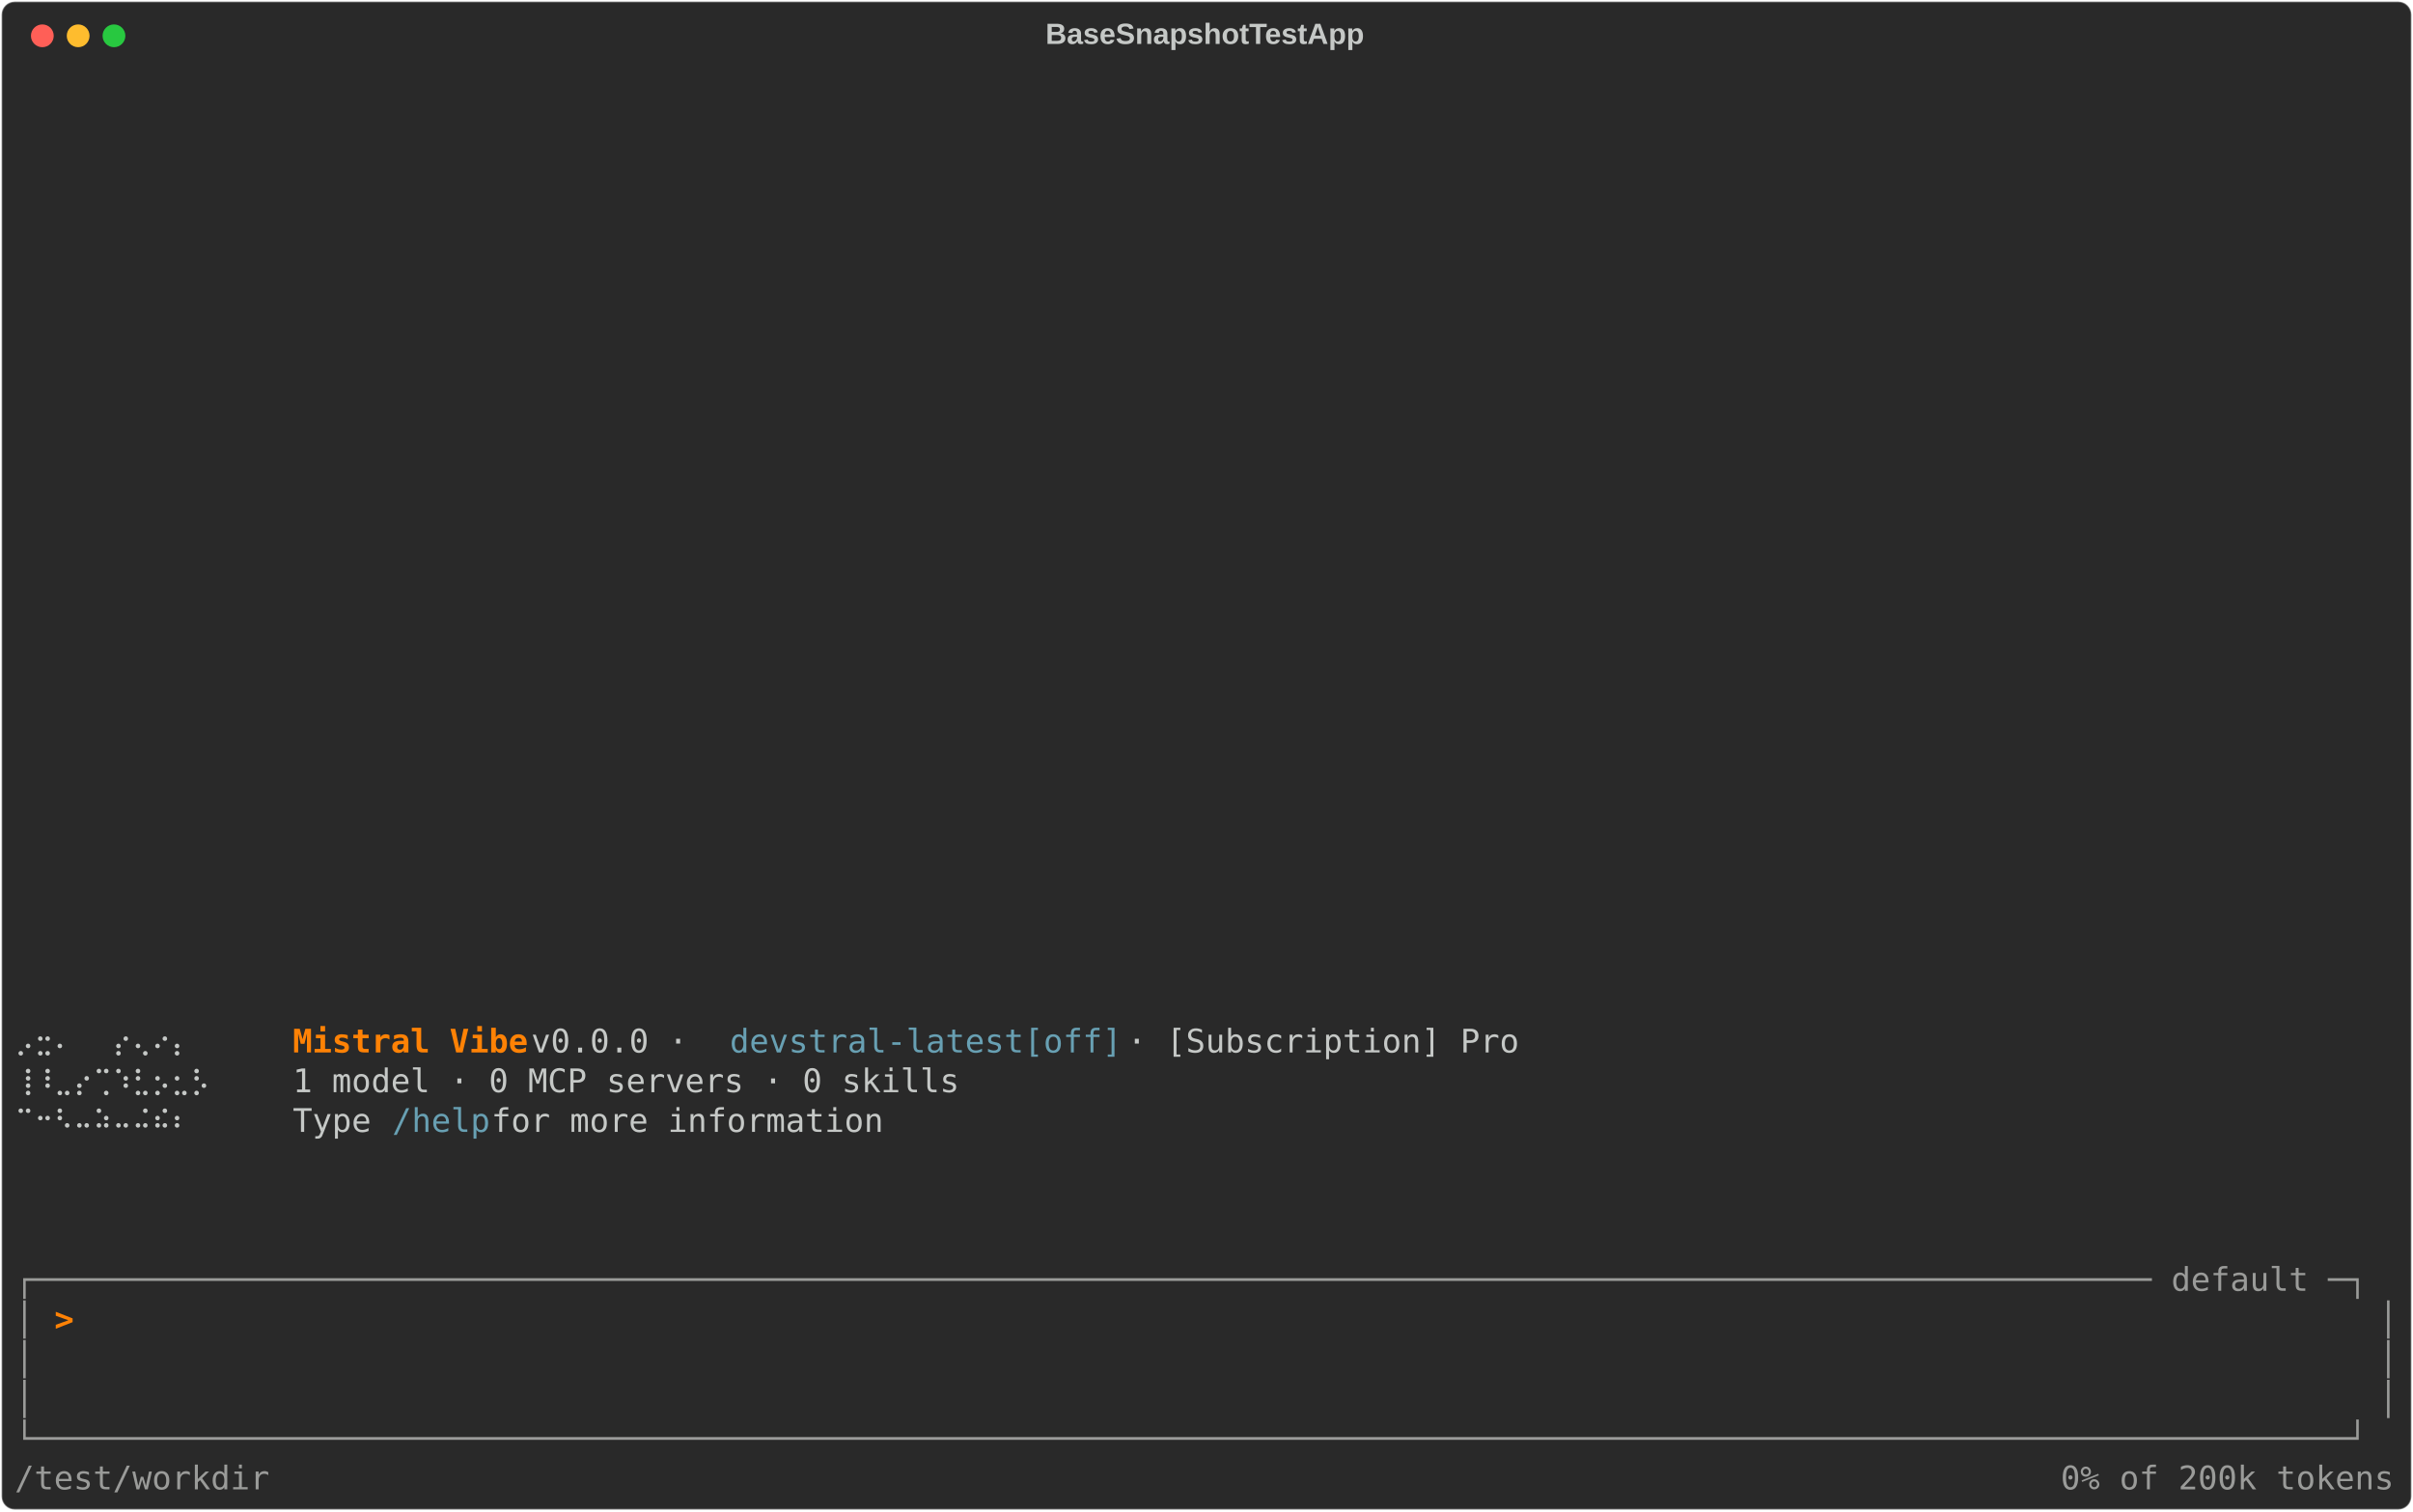
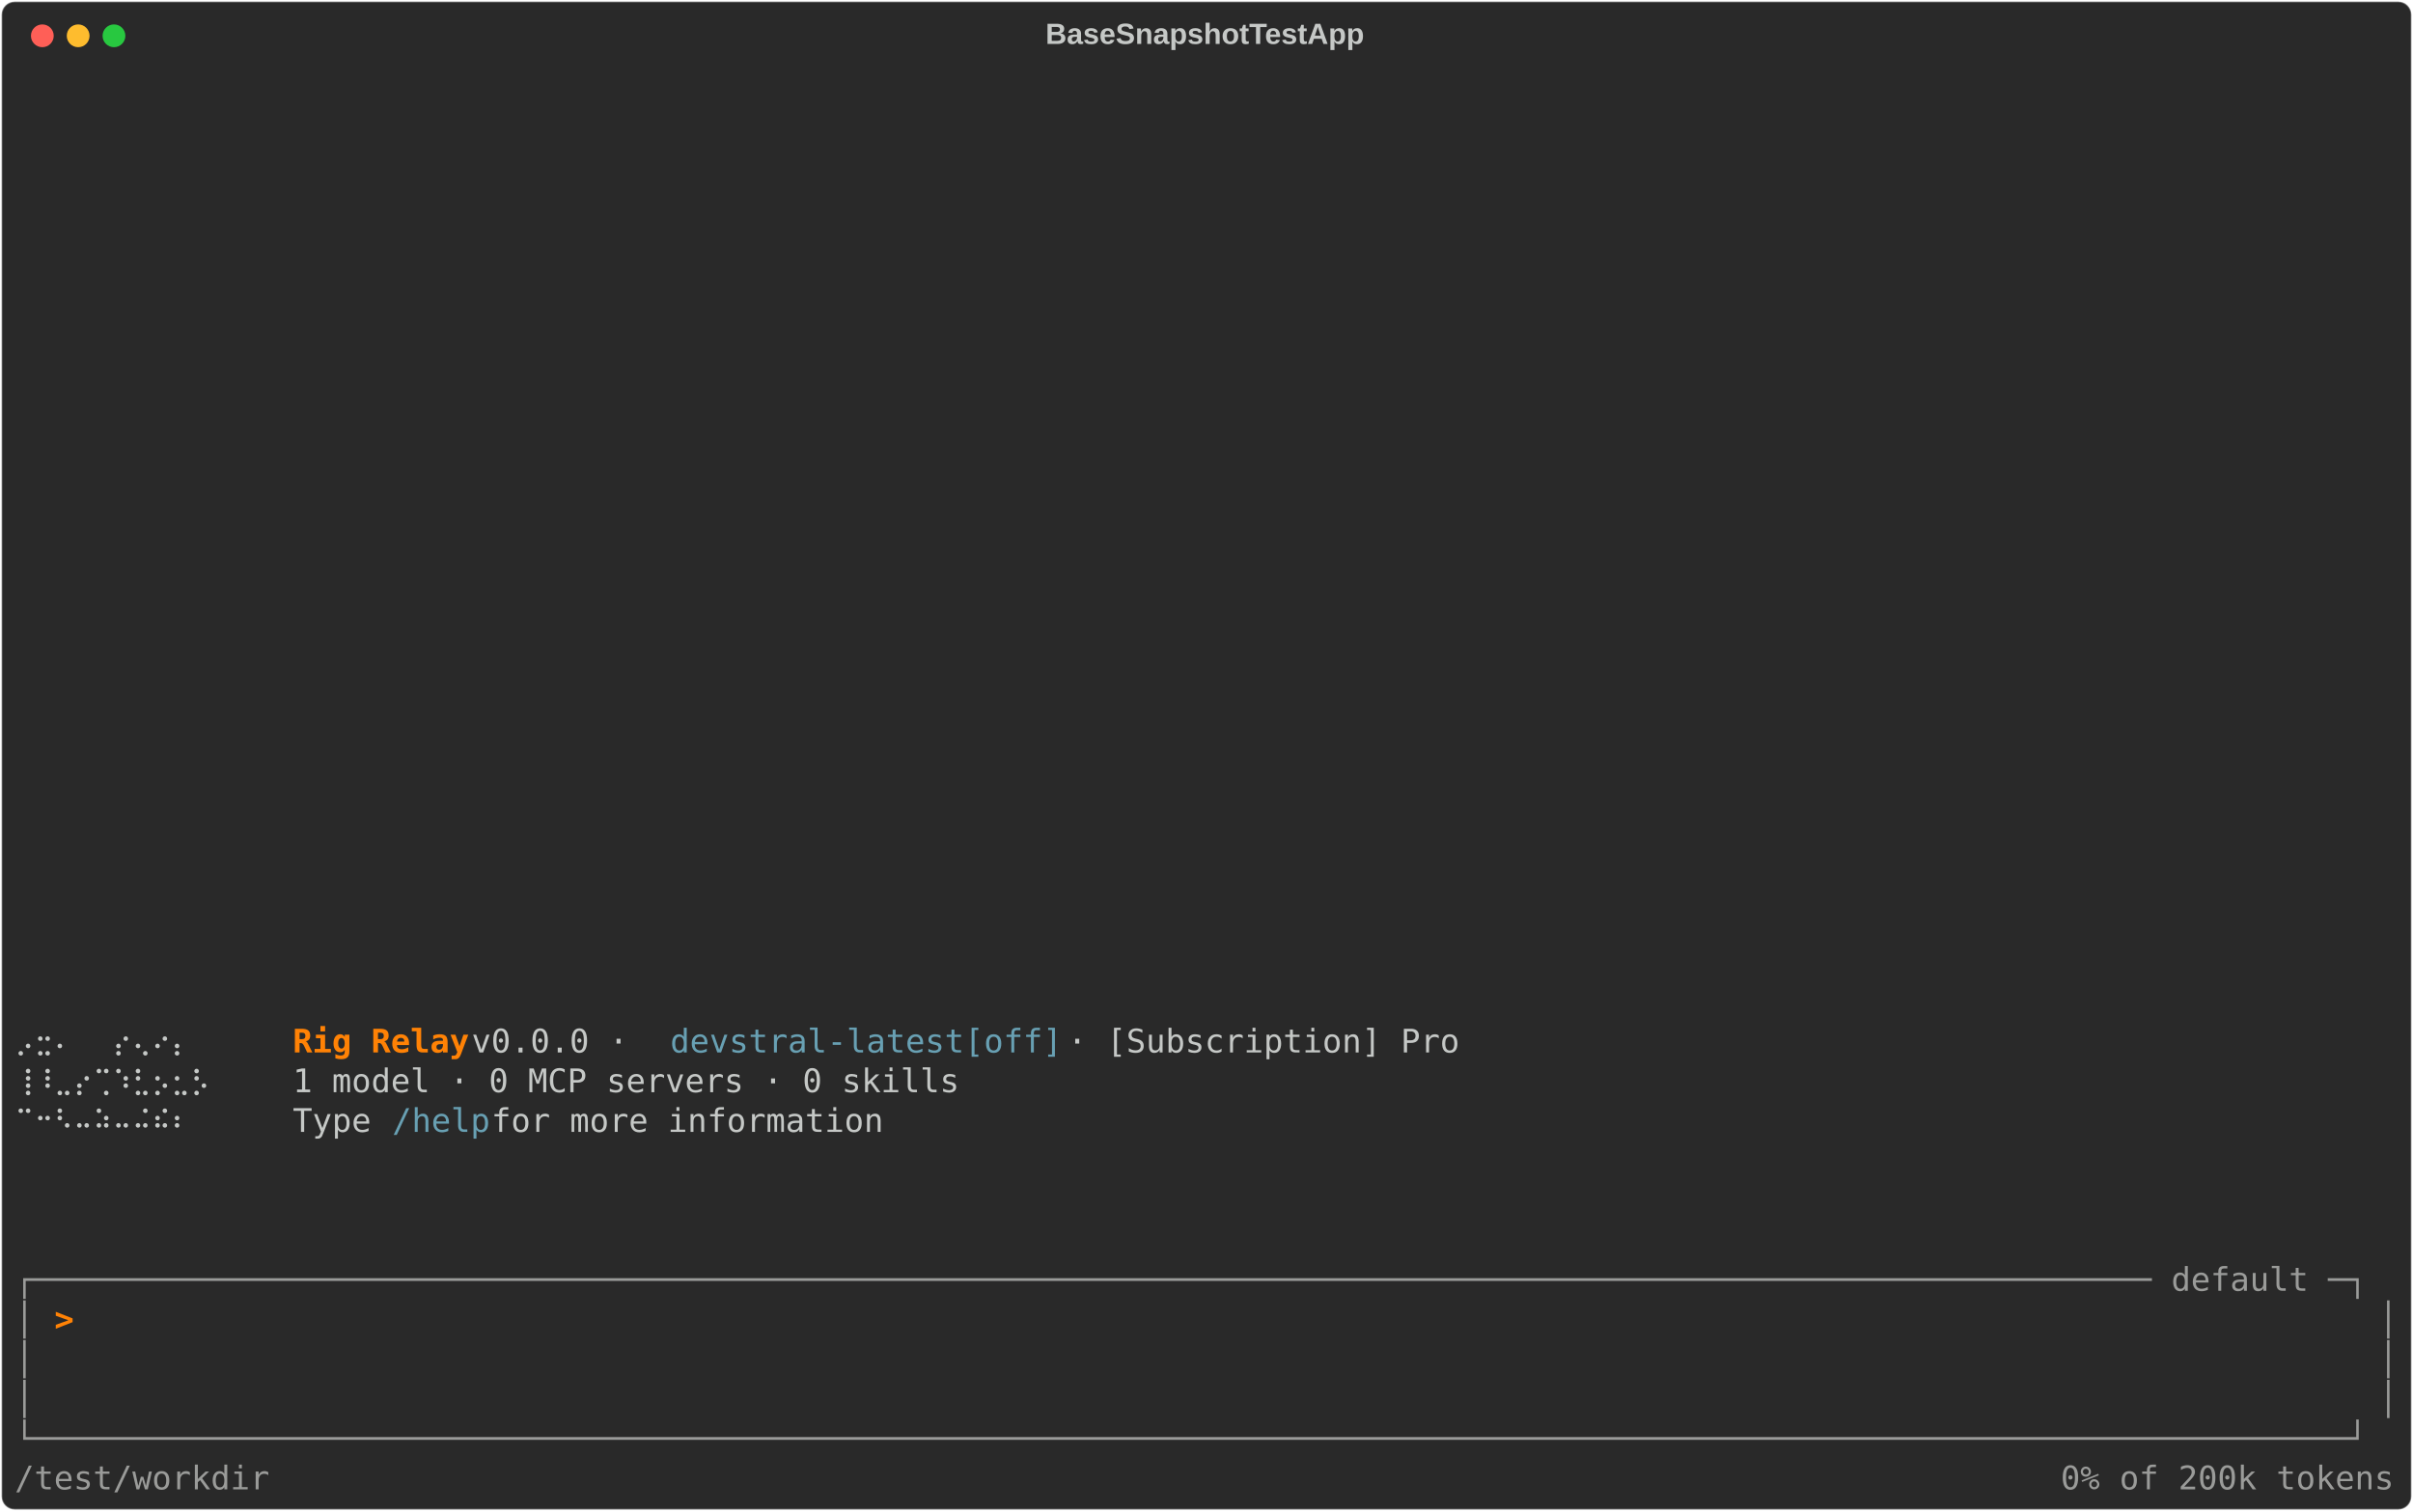
<svg xmlns="http://www.w3.org/2000/svg" class="rich-terminal" viewBox="0 0 1482 928.4">
  <style>

    @font-face {
        font-family: "Fira Code";
        src: local("FiraCode-Regular"),
                url("https://cdnjs.cloudflare.com/ajax/libs/firacode/6.2.0/woff2/FiraCode-Regular.woff2") format("woff2"),
                url("https://cdnjs.cloudflare.com/ajax/libs/firacode/6.2.0/woff/FiraCode-Regular.woff") format("woff");
        font-style: normal;
        font-weight: 400;
    }
    @font-face {
        font-family: "Fira Code";
        src: local("FiraCode-Bold"),
                url("https://cdnjs.cloudflare.com/ajax/libs/firacode/6.2.0/woff2/FiraCode-Bold.woff2") format("woff2"),
                url("https://cdnjs.cloudflare.com/ajax/libs/firacode/6.2.0/woff/FiraCode-Bold.woff") format("woff");
        font-style: bold;
        font-weight: 700;
    }

    .terminal-matrix {
        font-family: Fira Code, monospace;
        font-size: 20px;
        line-height: 24.4px;
        font-variant-east-asian: full-width;
    }

    .terminal-title {
        font-size: 18px;
        font-weight: bold;
        font-family: arial;
    }

    .terminal-r1 { fill: #c5c8c6 }
.terminal-r2 { fill: #ff8205;font-weight: bold }
.terminal-r3 { fill: #68a0b3 }
.terminal-r4 { fill: #9a9b99 }
    </style>
  <defs>
    <clipPath id="terminal-clip-terminal">
      <rect x="0" y="0" width="1463.0" height="877.4" />
    </clipPath>
    <clipPath id="terminal-line-0">
      <rect x="0" y="1.5" width="1464" height="24.65" />
    </clipPath>
    <clipPath id="terminal-line-1">
      <rect x="0" y="25.9" width="1464" height="24.65" />
    </clipPath>
    <clipPath id="terminal-line-2">
      <rect x="0" y="50.3" width="1464" height="24.65" />
    </clipPath>
    <clipPath id="terminal-line-3">
      <rect x="0" y="74.7" width="1464" height="24.65" />
    </clipPath>
    <clipPath id="terminal-line-4">
      <rect x="0" y="99.1" width="1464" height="24.65" />
    </clipPath>
    <clipPath id="terminal-line-5">
      <rect x="0" y="123.5" width="1464" height="24.65" />
    </clipPath>
    <clipPath id="terminal-line-6">
      <rect x="0" y="147.9" width="1464" height="24.65" />
    </clipPath>
    <clipPath id="terminal-line-7">
      <rect x="0" y="172.3" width="1464" height="24.65" />
    </clipPath>
    <clipPath id="terminal-line-8">
      <rect x="0" y="196.7" width="1464" height="24.65" />
    </clipPath>
    <clipPath id="terminal-line-9">
      <rect x="0" y="221.1" width="1464" height="24.65" />
    </clipPath>
    <clipPath id="terminal-line-10">
      <rect x="0" y="245.5" width="1464" height="24.65" />
    </clipPath>
    <clipPath id="terminal-line-11">
      <rect x="0" y="269.9" width="1464" height="24.65" />
    </clipPath>
    <clipPath id="terminal-line-12">
      <rect x="0" y="294.3" width="1464" height="24.65" />
    </clipPath>
    <clipPath id="terminal-line-13">
      <rect x="0" y="318.7" width="1464" height="24.65" />
    </clipPath>
    <clipPath id="terminal-line-14">
      <rect x="0" y="343.1" width="1464" height="24.65" />
    </clipPath>
    <clipPath id="terminal-line-15">
      <rect x="0" y="367.5" width="1464" height="24.65" />
    </clipPath>
    <clipPath id="terminal-line-16">
      <rect x="0" y="391.9" width="1464" height="24.65" />
    </clipPath>
    <clipPath id="terminal-line-17">
      <rect x="0" y="416.3" width="1464" height="24.65" />
    </clipPath>
    <clipPath id="terminal-line-18">
      <rect x="0" y="440.7" width="1464" height="24.65" />
    </clipPath>
    <clipPath id="terminal-line-19">
      <rect x="0" y="465.1" width="1464" height="24.65" />
    </clipPath>
    <clipPath id="terminal-line-20">
      <rect x="0" y="489.5" width="1464" height="24.65" />
    </clipPath>
    <clipPath id="terminal-line-21">
      <rect x="0" y="513.9" width="1464" height="24.65" />
    </clipPath>
    <clipPath id="terminal-line-22">
      <rect x="0" y="538.3" width="1464" height="24.65" />
    </clipPath>
    <clipPath id="terminal-line-23">
      <rect x="0" y="562.7" width="1464" height="24.65" />
    </clipPath>
    <clipPath id="terminal-line-24">
      <rect x="0" y="587.1" width="1464" height="24.65" />
    </clipPath>
    <clipPath id="terminal-line-25">
      <rect x="0" y="611.5" width="1464" height="24.65" />
    </clipPath>
    <clipPath id="terminal-line-26">
      <rect x="0" y="635.9" width="1464" height="24.65" />
    </clipPath>
    <clipPath id="terminal-line-27">
      <rect x="0" y="660.3" width="1464" height="24.65" />
    </clipPath>
    <clipPath id="terminal-line-28">
      <rect x="0" y="684.7" width="1464" height="24.65" />
    </clipPath>
    <clipPath id="terminal-line-29">
      <rect x="0" y="709.1" width="1464" height="24.65" />
    </clipPath>
    <clipPath id="terminal-line-30">
      <rect x="0" y="733.5" width="1464" height="24.65" />
    </clipPath>
    <clipPath id="terminal-line-31">
      <rect x="0" y="757.9" width="1464" height="24.65" />
    </clipPath>
    <clipPath id="terminal-line-32">
      <rect x="0" y="782.3" width="1464" height="24.65" />
    </clipPath>
    <clipPath id="terminal-line-33">
      <rect x="0" y="806.7" width="1464" height="24.65" />
    </clipPath>
    <clipPath id="terminal-line-34">
      <rect x="0" y="831.1" width="1464" height="24.65" />
    </clipPath>
  </defs>
  <rect fill="#292929" stroke="rgba(255,255,255,0.35)" stroke-width="1" x="1" y="1" width="1480" height="926.4" rx="8" />
  <text class="terminal-title" fill="#c5c8c6" text-anchor="middle" x="740" y="27">BaseSnapshotTestApp</text>
  <g transform="translate(26,22)">
    <circle cx="0" cy="0" r="7" fill="#ff5f57" />
    <circle cx="22" cy="0" r="7" fill="#febc2e" />
    <circle cx="44" cy="0" r="7" fill="#28c840" />
  </g>
  <g transform="translate(9, 41)" clip-path="url(#terminal-clip-terminal)">
    <g class="terminal-matrix">
      <text class="terminal-r1" x="1464" y="20" textLength="12.2" clip-path="url(#terminal-line-0)">
</text>
      <text class="terminal-r1" x="1464" y="44.4" textLength="12.2" clip-path="url(#terminal-line-1)">
</text>
      <text class="terminal-r1" x="1464" y="68.8" textLength="12.2" clip-path="url(#terminal-line-2)">
</text>
      <text class="terminal-r1" x="1464" y="93.2" textLength="12.2" clip-path="url(#terminal-line-3)">
</text>
      <text class="terminal-r1" x="1464" y="117.6" textLength="12.2" clip-path="url(#terminal-line-4)">
</text>
      <text class="terminal-r1" x="1464" y="142" textLength="12.2" clip-path="url(#terminal-line-5)">
</text>
      <text class="terminal-r1" x="1464" y="166.4" textLength="12.2" clip-path="url(#terminal-line-6)">
</text>
      <text class="terminal-r1" x="1464" y="190.8" textLength="12.2" clip-path="url(#terminal-line-7)">
</text>
      <text class="terminal-r1" x="1464" y="215.2" textLength="12.2" clip-path="url(#terminal-line-8)">
</text>
      <text class="terminal-r1" x="1464" y="239.6" textLength="12.2" clip-path="url(#terminal-line-9)">
</text>
      <text class="terminal-r1" x="1464" y="264" textLength="12.2" clip-path="url(#terminal-line-10)">
</text>
      <text class="terminal-r1" x="1464" y="288.4" textLength="12.2" clip-path="url(#terminal-line-11)">
</text>
      <text class="terminal-r1" x="1464" y="312.8" textLength="12.2" clip-path="url(#terminal-line-12)">
</text>
      <text class="terminal-r1" x="1464" y="337.2" textLength="12.2" clip-path="url(#terminal-line-13)">
</text>
      <text class="terminal-r1" x="1464" y="361.6" textLength="12.2" clip-path="url(#terminal-line-14)">
</text>
      <text class="terminal-r1" x="1464" y="386" textLength="12.2" clip-path="url(#terminal-line-15)">
</text>
      <text class="terminal-r1" x="1464" y="410.4" textLength="12.2" clip-path="url(#terminal-line-16)">
</text>
      <text class="terminal-r1" x="1464" y="434.8" textLength="12.2" clip-path="url(#terminal-line-17)">
</text>
      <text class="terminal-r1" x="1464" y="459.2" textLength="12.2" clip-path="url(#terminal-line-18)">
</text>
      <text class="terminal-r1" x="1464" y="483.6" textLength="12.2" clip-path="url(#terminal-line-19)">
</text>
      <text class="terminal-r1" x="1464" y="508" textLength="12.2" clip-path="url(#terminal-line-20)">
</text>
      <text class="terminal-r1" x="1464" y="532.4" textLength="12.2" clip-path="url(#terminal-line-21)">
</text>
      <text class="terminal-r1" x="1464" y="556.8" textLength="12.2" clip-path="url(#terminal-line-22)">
</text>
      <text class="terminal-r1" x="1464" y="581.2" textLength="12.2" clip-path="url(#terminal-line-23)">
</text>
      <text class="terminal-r1" x="0" y="605.6" textLength="134.2" clip-path="url(#terminal-line-24)">  ⡠⣒⠄  ⡔⢄⠔⡄</text>
-       <text class="terminal-r2" x="170.8" y="605.6" textLength="146.4" clip-path="url(#terminal-line-24)">Mistral Vibe</text>
-       <text class="terminal-r1" x="317.2" y="605.6" textLength="122" clip-path="url(#terminal-line-24)"> v0.0.0 · </text>
-       <text class="terminal-r3" x="439.2" y="605.6" textLength="244" clip-path="url(#terminal-line-24)">devstral-latest[off]</text>
-       <text class="terminal-r1" x="683.2" y="605.6" textLength="256.2" clip-path="url(#terminal-line-24)"> · [Subscription] Pro</text>
+       <text class="terminal-r2" x="170.8" y="605.6" textLength="109.8" clip-path="url(#terminal-line-24)">Rig Relay</text>
+       <text class="terminal-r1" x="280.6" y="605.6" textLength="122" clip-path="url(#terminal-line-24)"> v0.0.0 · </text>
+       <text class="terminal-r3" x="402.6" y="605.6" textLength="244" clip-path="url(#terminal-line-24)">devstral-latest[off]</text>
+       <text class="terminal-r1" x="646.6" y="605.6" textLength="256.2" clip-path="url(#terminal-line-24)"> · [Subscription] Pro</text>
      <text class="terminal-r1" x="1464" y="605.6" textLength="12.2" clip-path="url(#terminal-line-24)">
</text>
      <text class="terminal-r1" x="0" y="630" textLength="134.2" clip-path="url(#terminal-line-25)"> ⢸⠸⣀⡔⢉⠱⣃⡢⣂⡣</text>
      <text class="terminal-r1" x="170.8" y="630" textLength="414.8" clip-path="url(#terminal-line-25)">1 model · 0 MCP servers · 0 skills</text>
      <text class="terminal-r1" x="1464" y="630" textLength="12.2" clip-path="url(#terminal-line-25)">
</text>
      <text class="terminal-r1" x="0" y="654.4" textLength="134.2" clip-path="url(#terminal-line-26)">  ⠉⠒⠣⠤⠵⠤⠬⠮⠆</text>
      <text class="terminal-r1" x="170.8" y="654.4" textLength="61" clip-path="url(#terminal-line-26)">Type </text>
      <text class="terminal-r3" x="231.8" y="654.4" textLength="61" clip-path="url(#terminal-line-26)">/help</text>
      <text class="terminal-r1" x="292.8" y="654.4" textLength="256.2" clip-path="url(#terminal-line-26)"> for more information</text>
      <text class="terminal-r1" x="1464" y="654.4" textLength="12.2" clip-path="url(#terminal-line-26)">
</text>
      <text class="terminal-r1" x="1464" y="678.8" textLength="12.2" clip-path="url(#terminal-line-27)">
</text>
      <text class="terminal-r1" x="1464" y="703.2" textLength="12.2" clip-path="url(#terminal-line-28)">
</text>
      <text class="terminal-r1" x="1464" y="727.6" textLength="12.2" clip-path="url(#terminal-line-29)">
</text>
      <text class="terminal-r4" x="0" y="752" textLength="1464" clip-path="url(#terminal-line-30)">┌──────────────────────────────────────────────────────────────────────────────────────────────────────────── default ─┐</text>
      <text class="terminal-r1" x="1464" y="752" textLength="12.2" clip-path="url(#terminal-line-30)">
</text>
      <text class="terminal-r4" x="0" y="776.4" textLength="12.2" clip-path="url(#terminal-line-31)">│</text>
      <text class="terminal-r2" x="24.4" y="776.4" textLength="12.2" clip-path="url(#terminal-line-31)">&gt;</text>
      <text class="terminal-r4" x="1451.8" y="776.4" textLength="12.2" clip-path="url(#terminal-line-31)">│</text>
      <text class="terminal-r1" x="1464" y="776.4" textLength="12.2" clip-path="url(#terminal-line-31)">
</text>
      <text class="terminal-r4" x="0" y="800.8" textLength="12.2" clip-path="url(#terminal-line-32)">│</text>
      <text class="terminal-r4" x="1451.8" y="800.8" textLength="12.2" clip-path="url(#terminal-line-32)">│</text>
      <text class="terminal-r1" x="1464" y="800.8" textLength="12.2" clip-path="url(#terminal-line-32)">
</text>
      <text class="terminal-r4" x="0" y="825.2" textLength="12.2" clip-path="url(#terminal-line-33)">│</text>
      <text class="terminal-r4" x="1451.8" y="825.2" textLength="12.2" clip-path="url(#terminal-line-33)">│</text>
      <text class="terminal-r1" x="1464" y="825.2" textLength="12.2" clip-path="url(#terminal-line-33)">
</text>
      <text class="terminal-r4" x="0" y="849.6" textLength="1464" clip-path="url(#terminal-line-34)">└──────────────────────────────────────────────────────────────────────────────────────────────────────────────────────┘</text>
      <text class="terminal-r1" x="1464" y="849.6" textLength="12.2" clip-path="url(#terminal-line-34)">
</text>
      <text class="terminal-r4" x="0" y="874" textLength="158.6" clip-path="url(#terminal-line-35)">/test/workdir</text>
      <text class="terminal-r4" x="1256.6" y="874" textLength="207.4" clip-path="url(#terminal-line-35)">0% of 200k tokens</text>
    </g>
  </g>
</svg>
